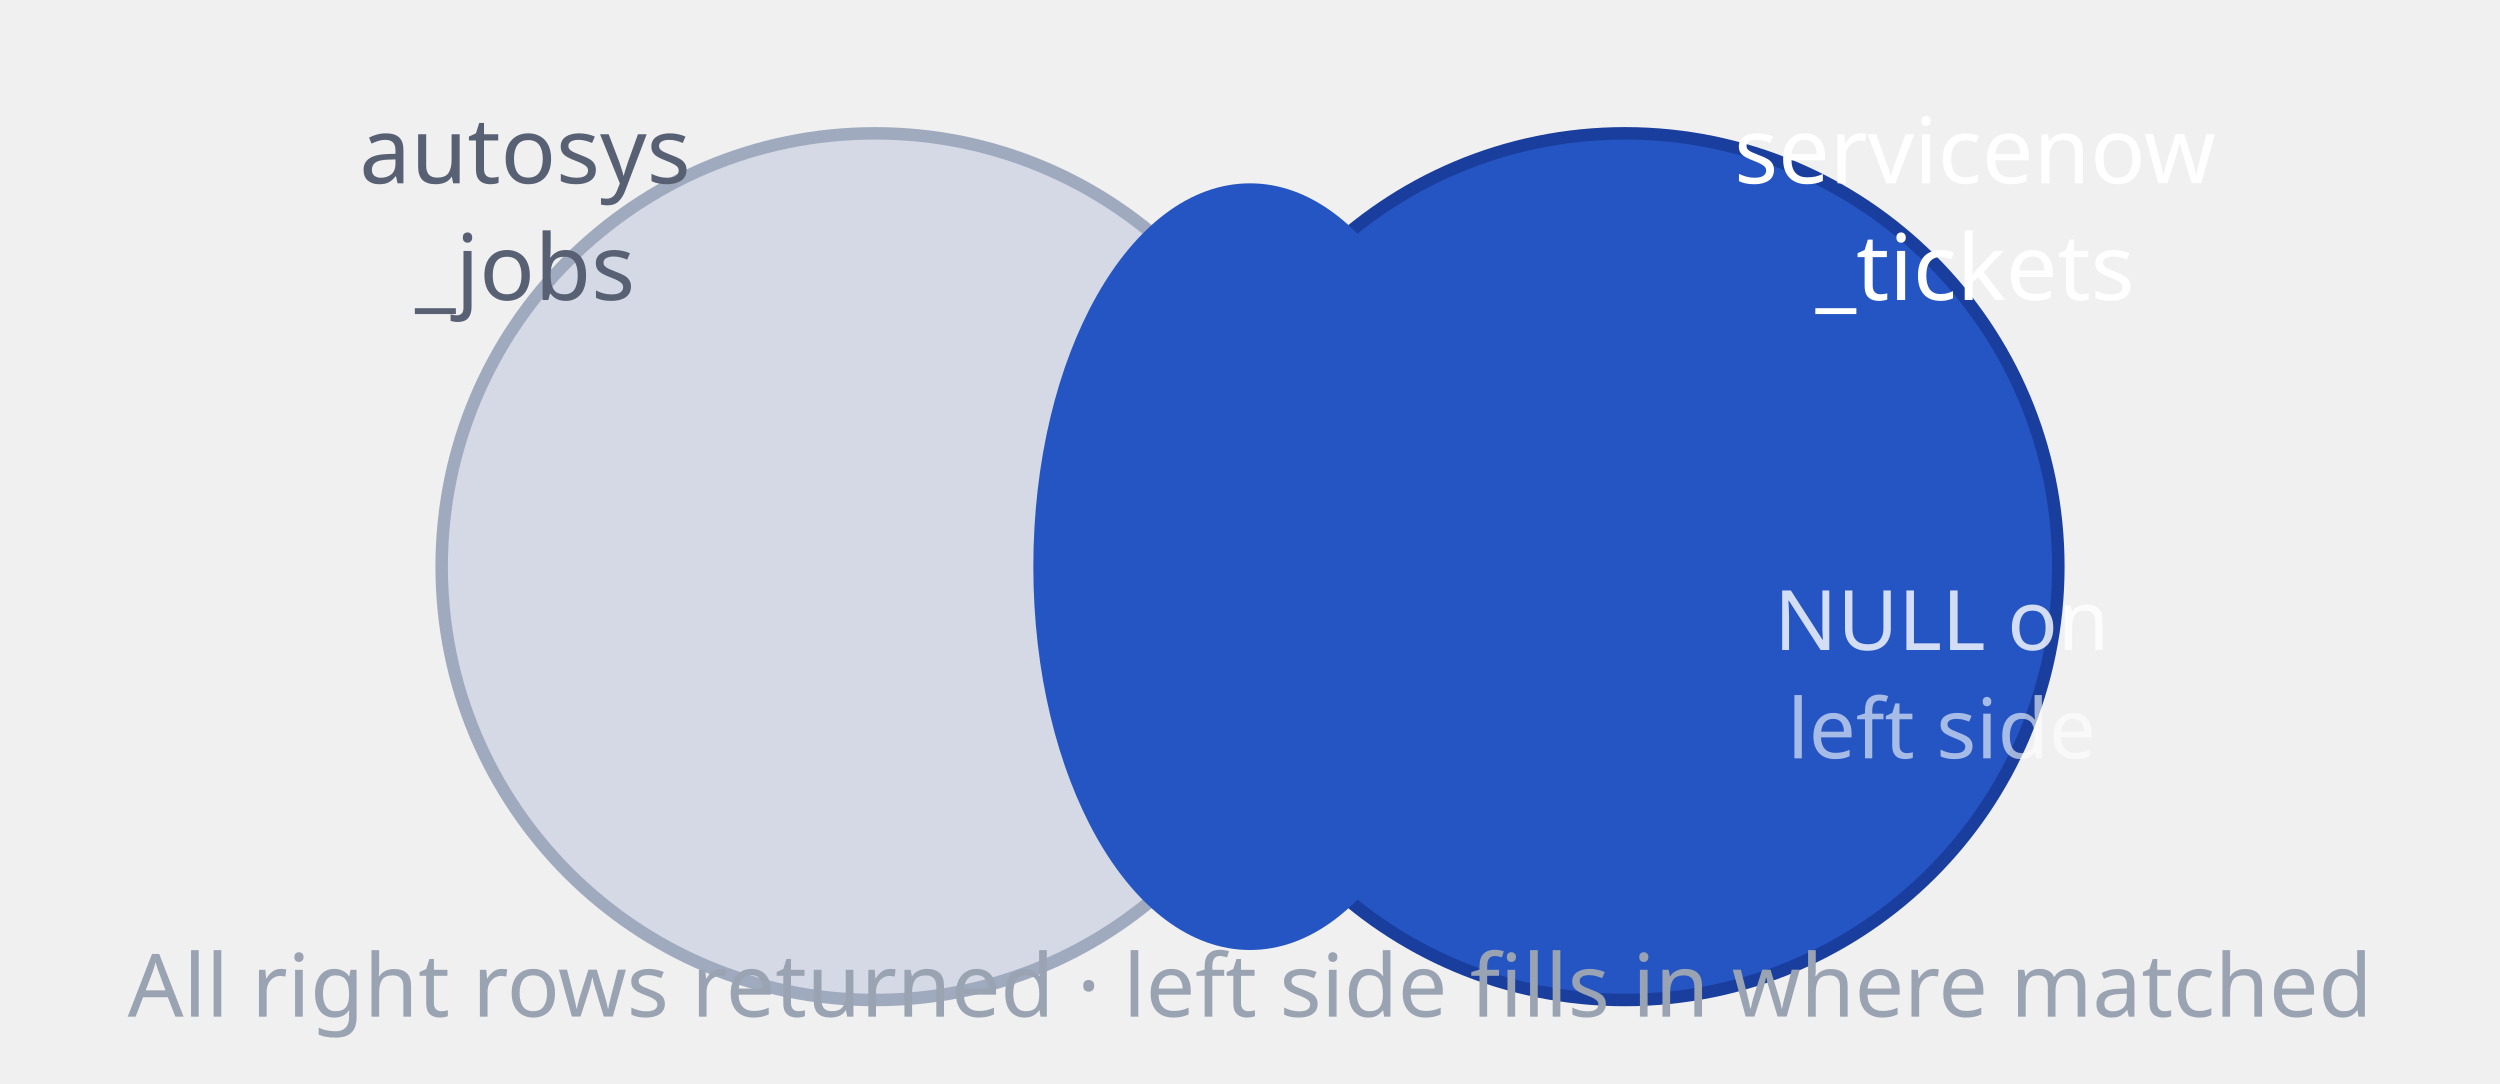
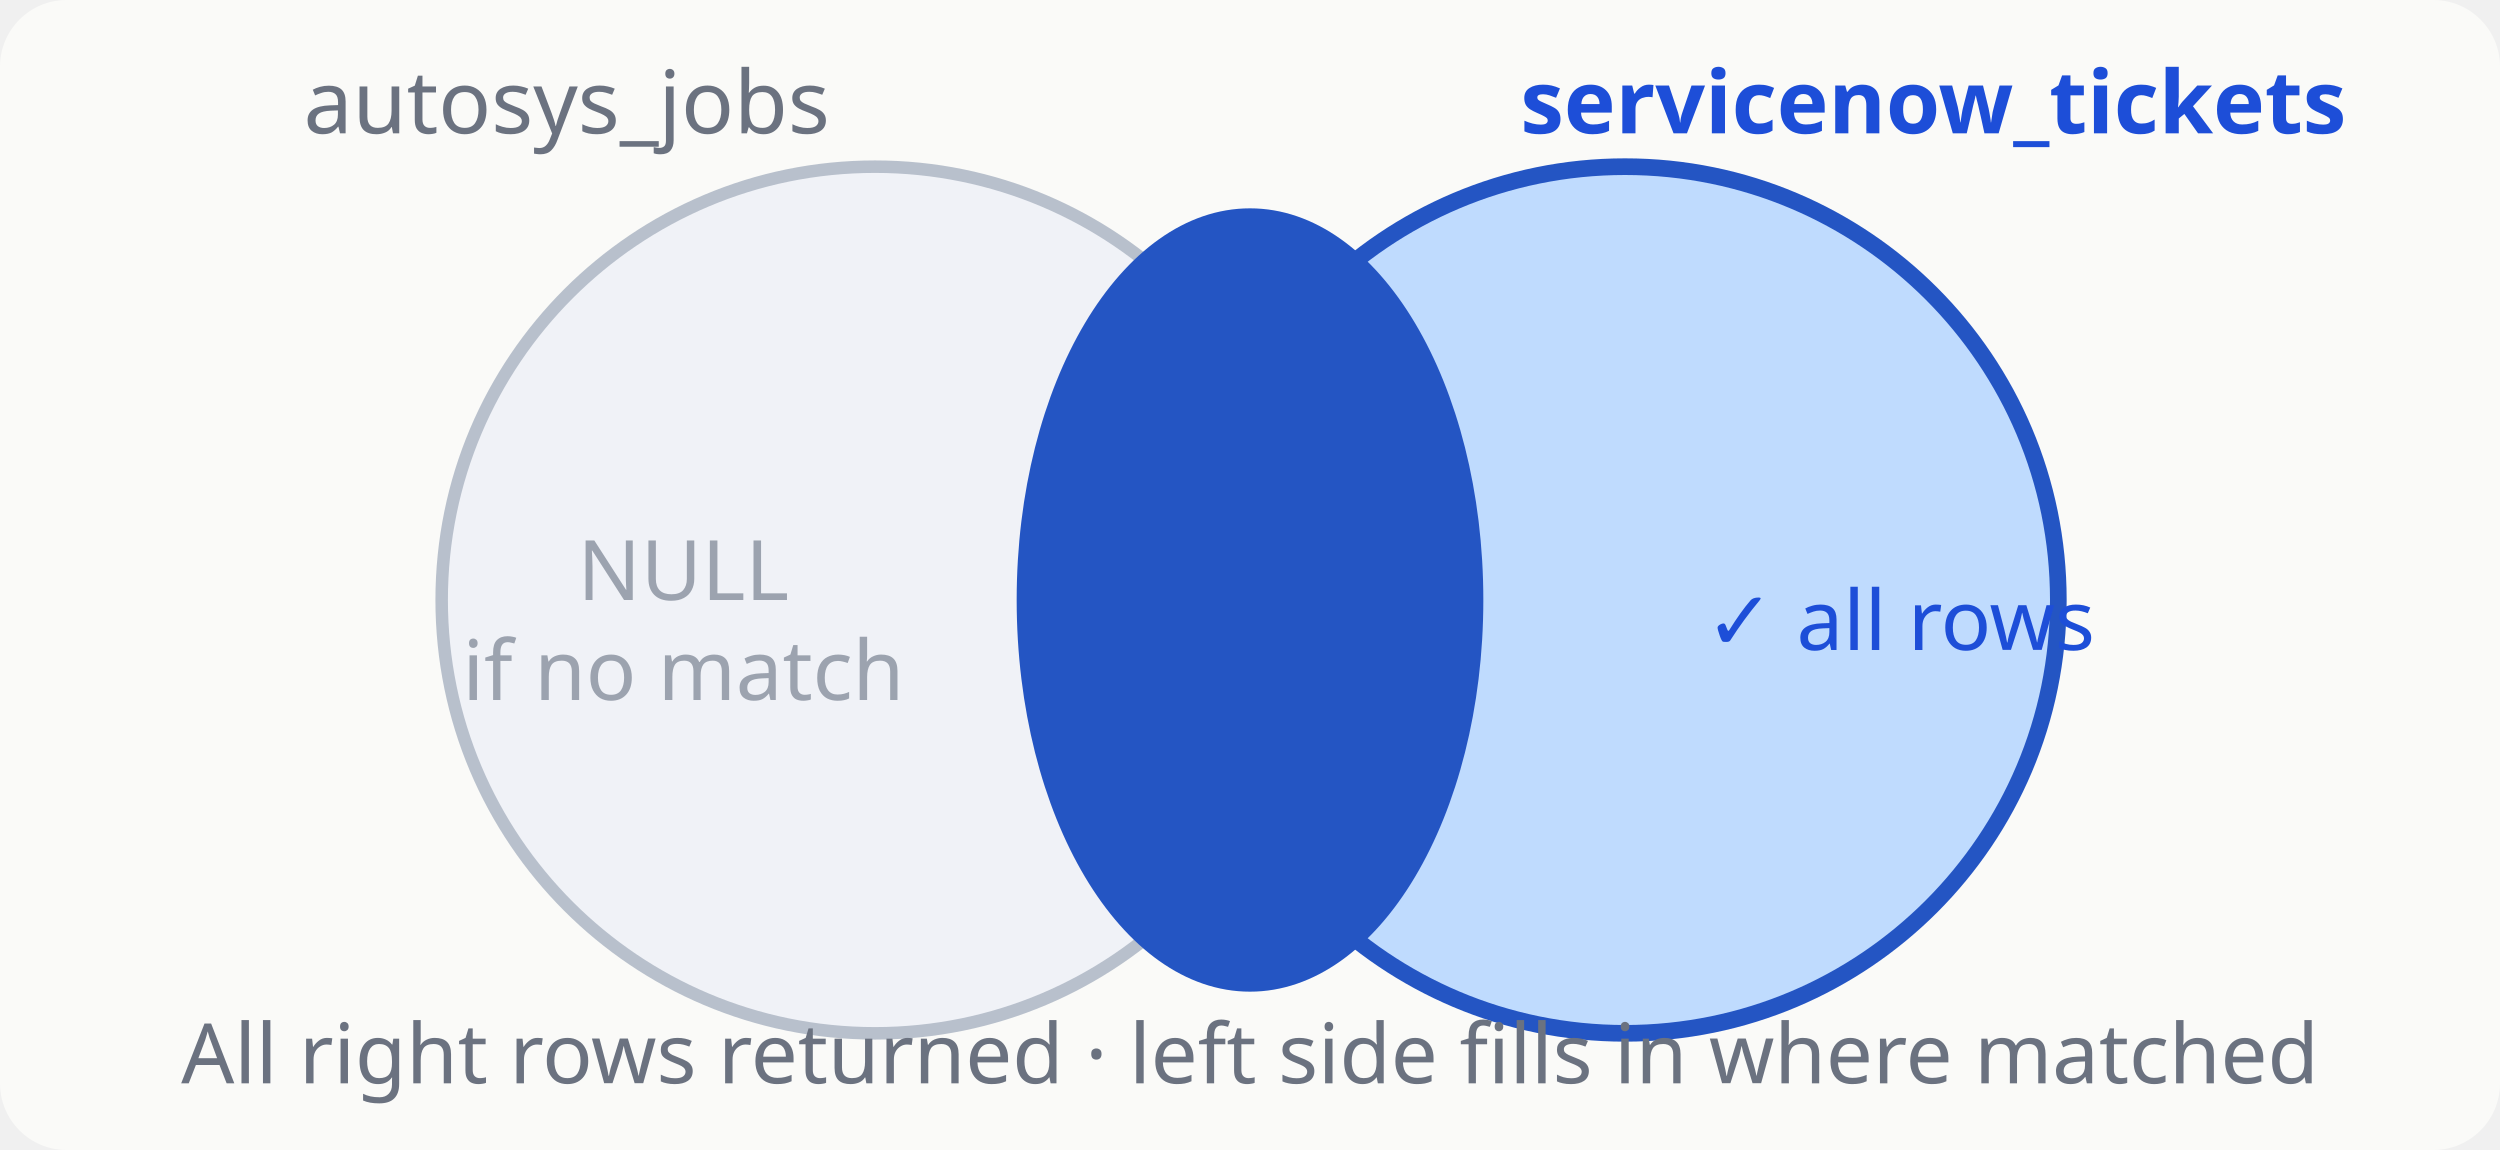
- <svg xmlns="http://www.w3.org/2000/svg" viewBox="0 0 300 130" width="300" height="130">
-   <circle cx="105" cy="68" r="52" fill="#D5D9E6" stroke="#A0AABF" stroke-width="1.5" />
-   <circle cx="195" cy="68" r="52" fill="#2455C3" stroke="#1A3E9E" stroke-width="1.5" />
-   <ellipse cx="150" cy="68" rx="26" ry="46" fill="#2455C3" />
-   <text x="63" y="22" font-size="11" fill="#586074" text-anchor="middle" font-family="system-ui,sans-serif">autosys</text>
-   <text x="63" y="36" font-size="11" fill="#586074" text-anchor="middle" font-family="system-ui,sans-serif">_jobs</text>
-   <text x="237" y="22" font-size="11" fill="#ffffff" text-anchor="middle" font-family="system-ui,sans-serif">servicenow</text>
-   <text x="237" y="36" font-size="11" fill="#ffffff" text-anchor="middle" font-family="system-ui,sans-serif">_tickets</text>
-   <text x="233" y="78" font-size="10" fill="rgba(255,255,255,0.8)" text-anchor="middle" font-family="system-ui,sans-serif">NULL on</text>
-   <text x="233" y="91" font-size="10" fill="rgba(255,255,255,0.6)" text-anchor="middle" font-family="system-ui,sans-serif">left side</text>
-   <text x="150" y="122" font-size="10.5" fill="#9AA3B2" text-anchor="middle" font-family="system-ui,sans-serif">All right rows returned · left side fills in where matched</text>
+ <svg xmlns="http://www.w3.org/2000/svg" viewBox="0 0 300 138" width="300" height="138">
+   <rect width="300" height="138" fill="#FAFAF8" rx="8" />
+   <circle cx="105" cy="72" r="52" fill="#F0F2F7" stroke="#B8C0CC" stroke-width="1.5" />
+   <circle cx="195" cy="72" r="52" fill="#BFDBFE" stroke="#2455C3" stroke-width="2" />
+   <ellipse cx="150" cy="72" rx="28" ry="47" fill="#2455C3" />
+   <text x="68" y="16" font-size="10.5" fill="#6B7280" text-anchor="middle" font-family="system-ui,sans-serif" font-weight="500">autosys_jobs</text>
+   <text x="232" y="16" font-size="10.5" fill="#1D4ED8" text-anchor="middle" font-family="system-ui,sans-serif" font-weight="600">servicenow_tickets</text>
+   <text x="82" y="72" font-size="10" fill="#9CA3AF" text-anchor="middle" font-family="system-ui,sans-serif">NULL</text>
+   <text x="82" y="84" font-size="10" fill="#9CA3AF" text-anchor="middle" font-family="system-ui,sans-serif">if no match</text>
+   <text x="228" y="78" font-size="10" fill="#1D4ED8" text-anchor="middle" font-family="system-ui,sans-serif">✓ all rows</text>
+   <text x="150" y="130" font-size="10" fill="#6B7280" text-anchor="middle" font-family="system-ui,sans-serif">All right rows returned · left side fills in where matched</text>
</svg>
